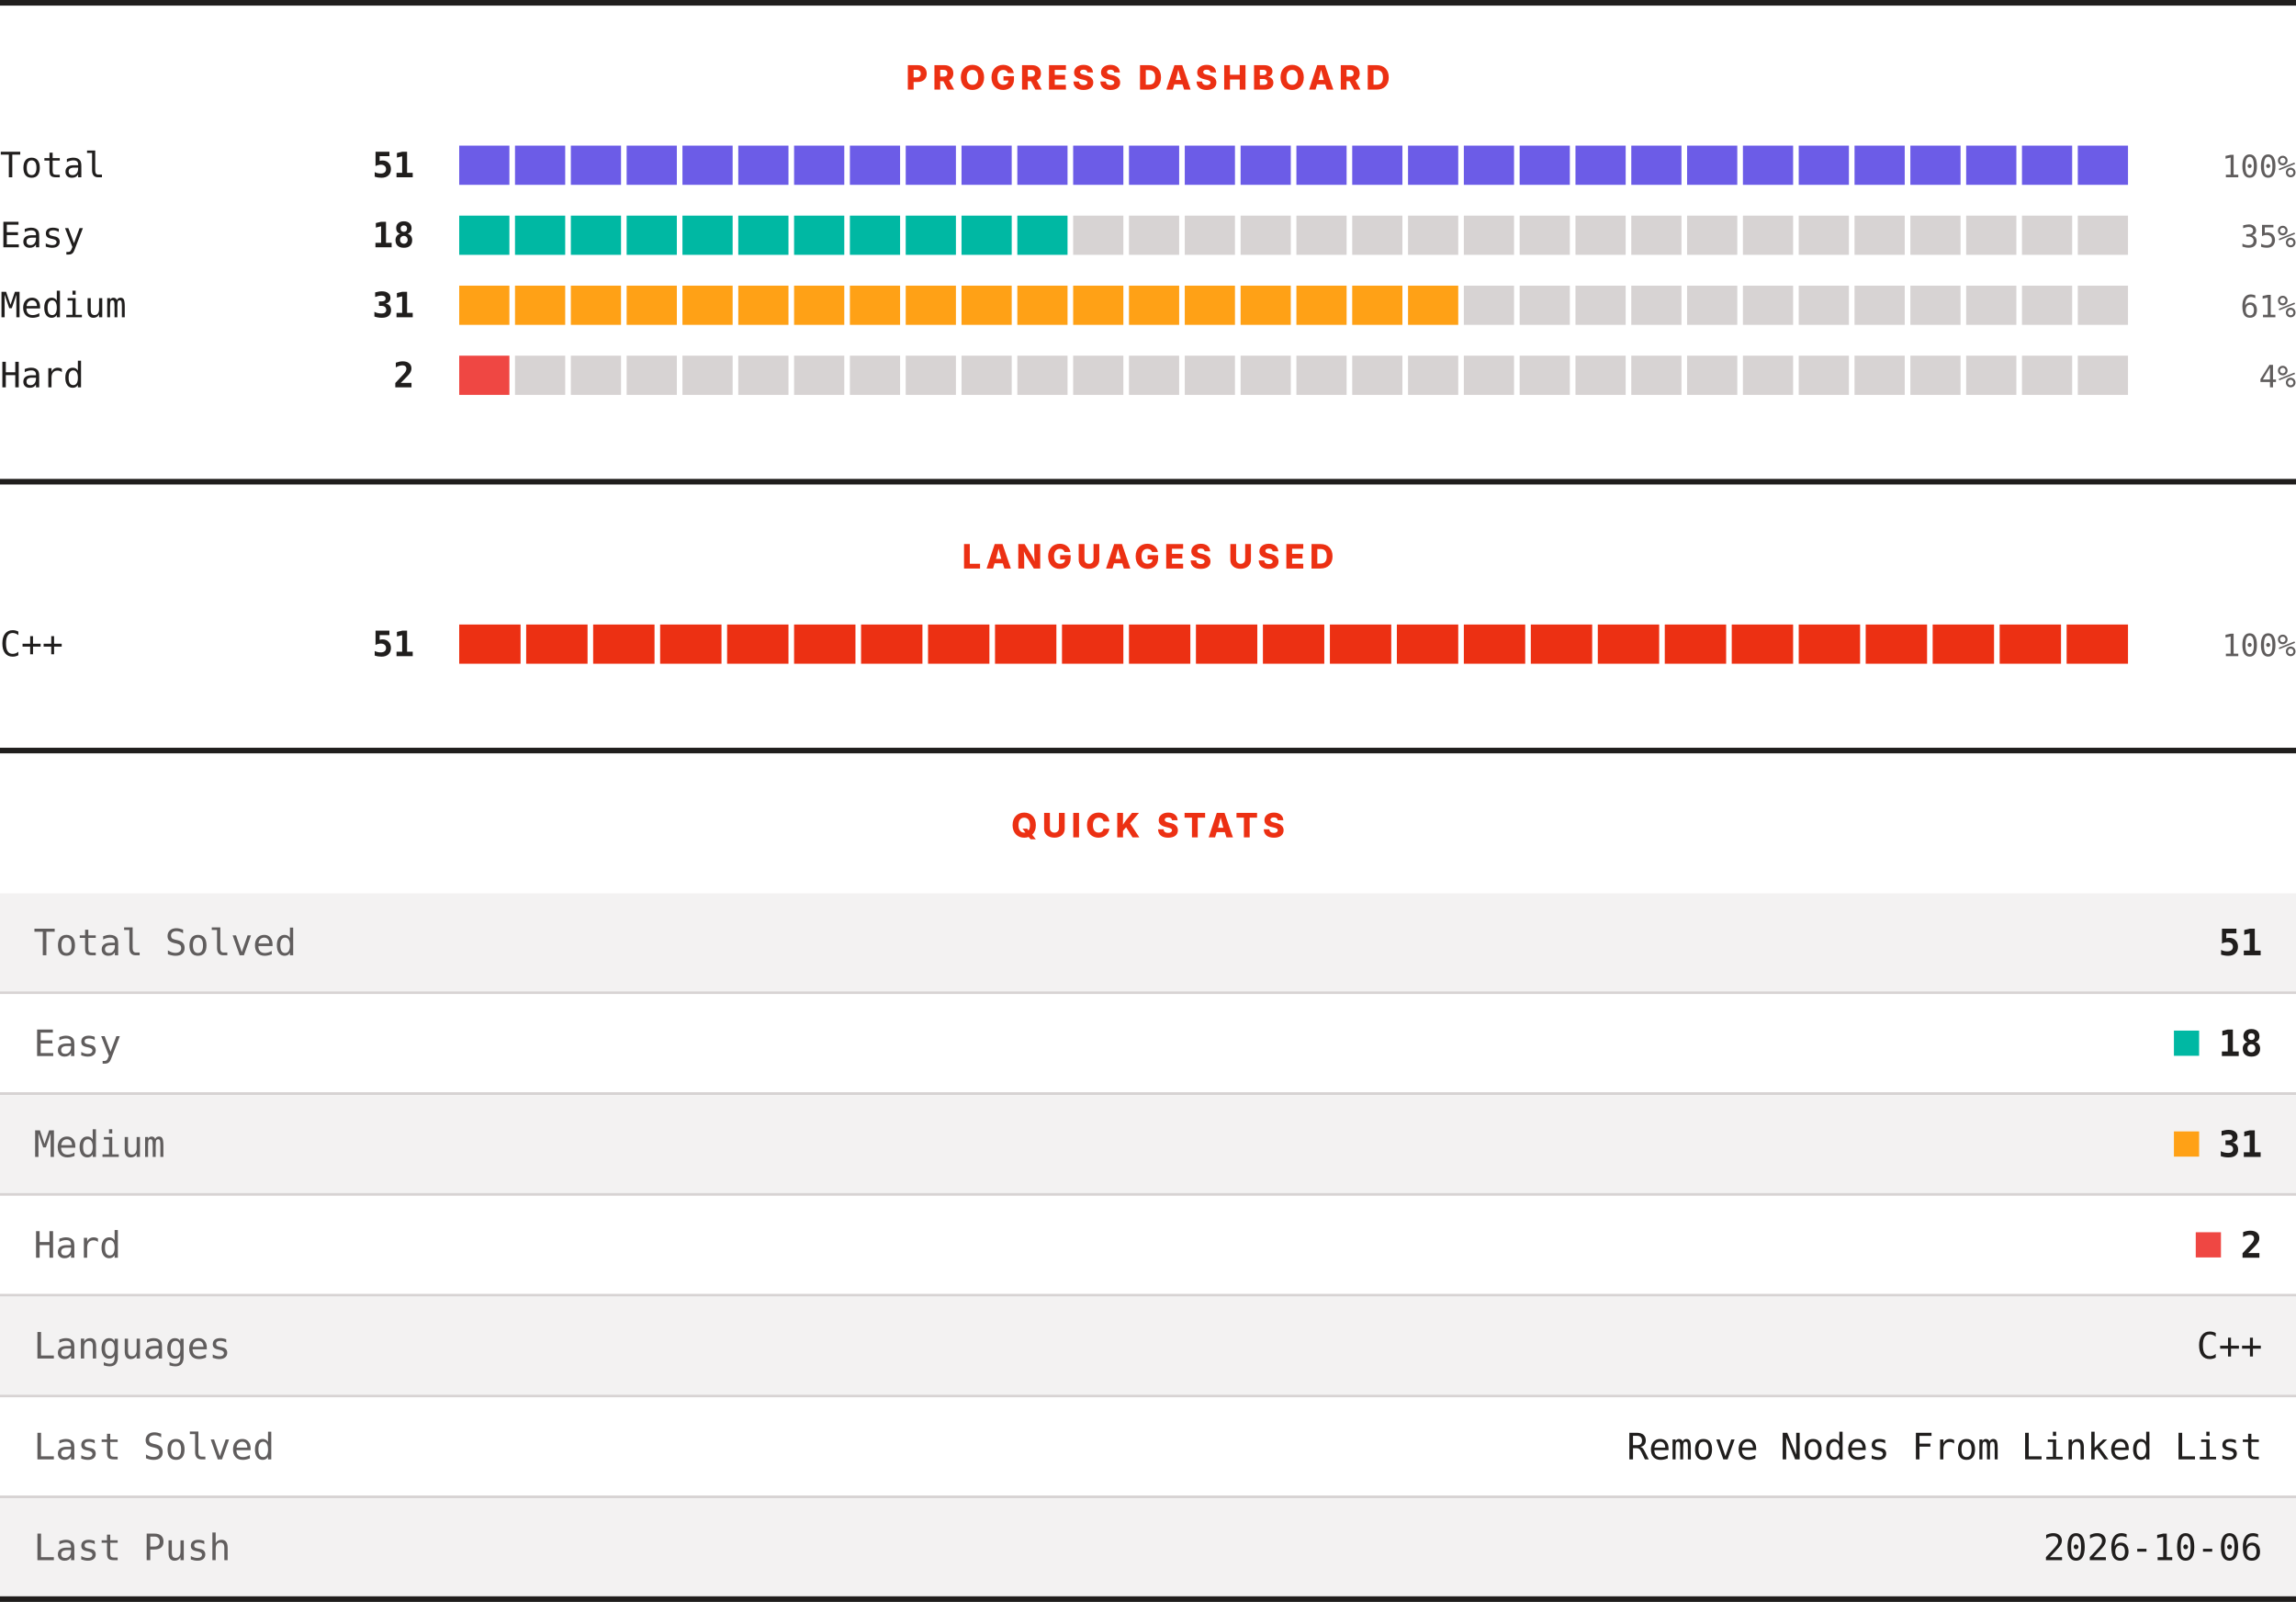
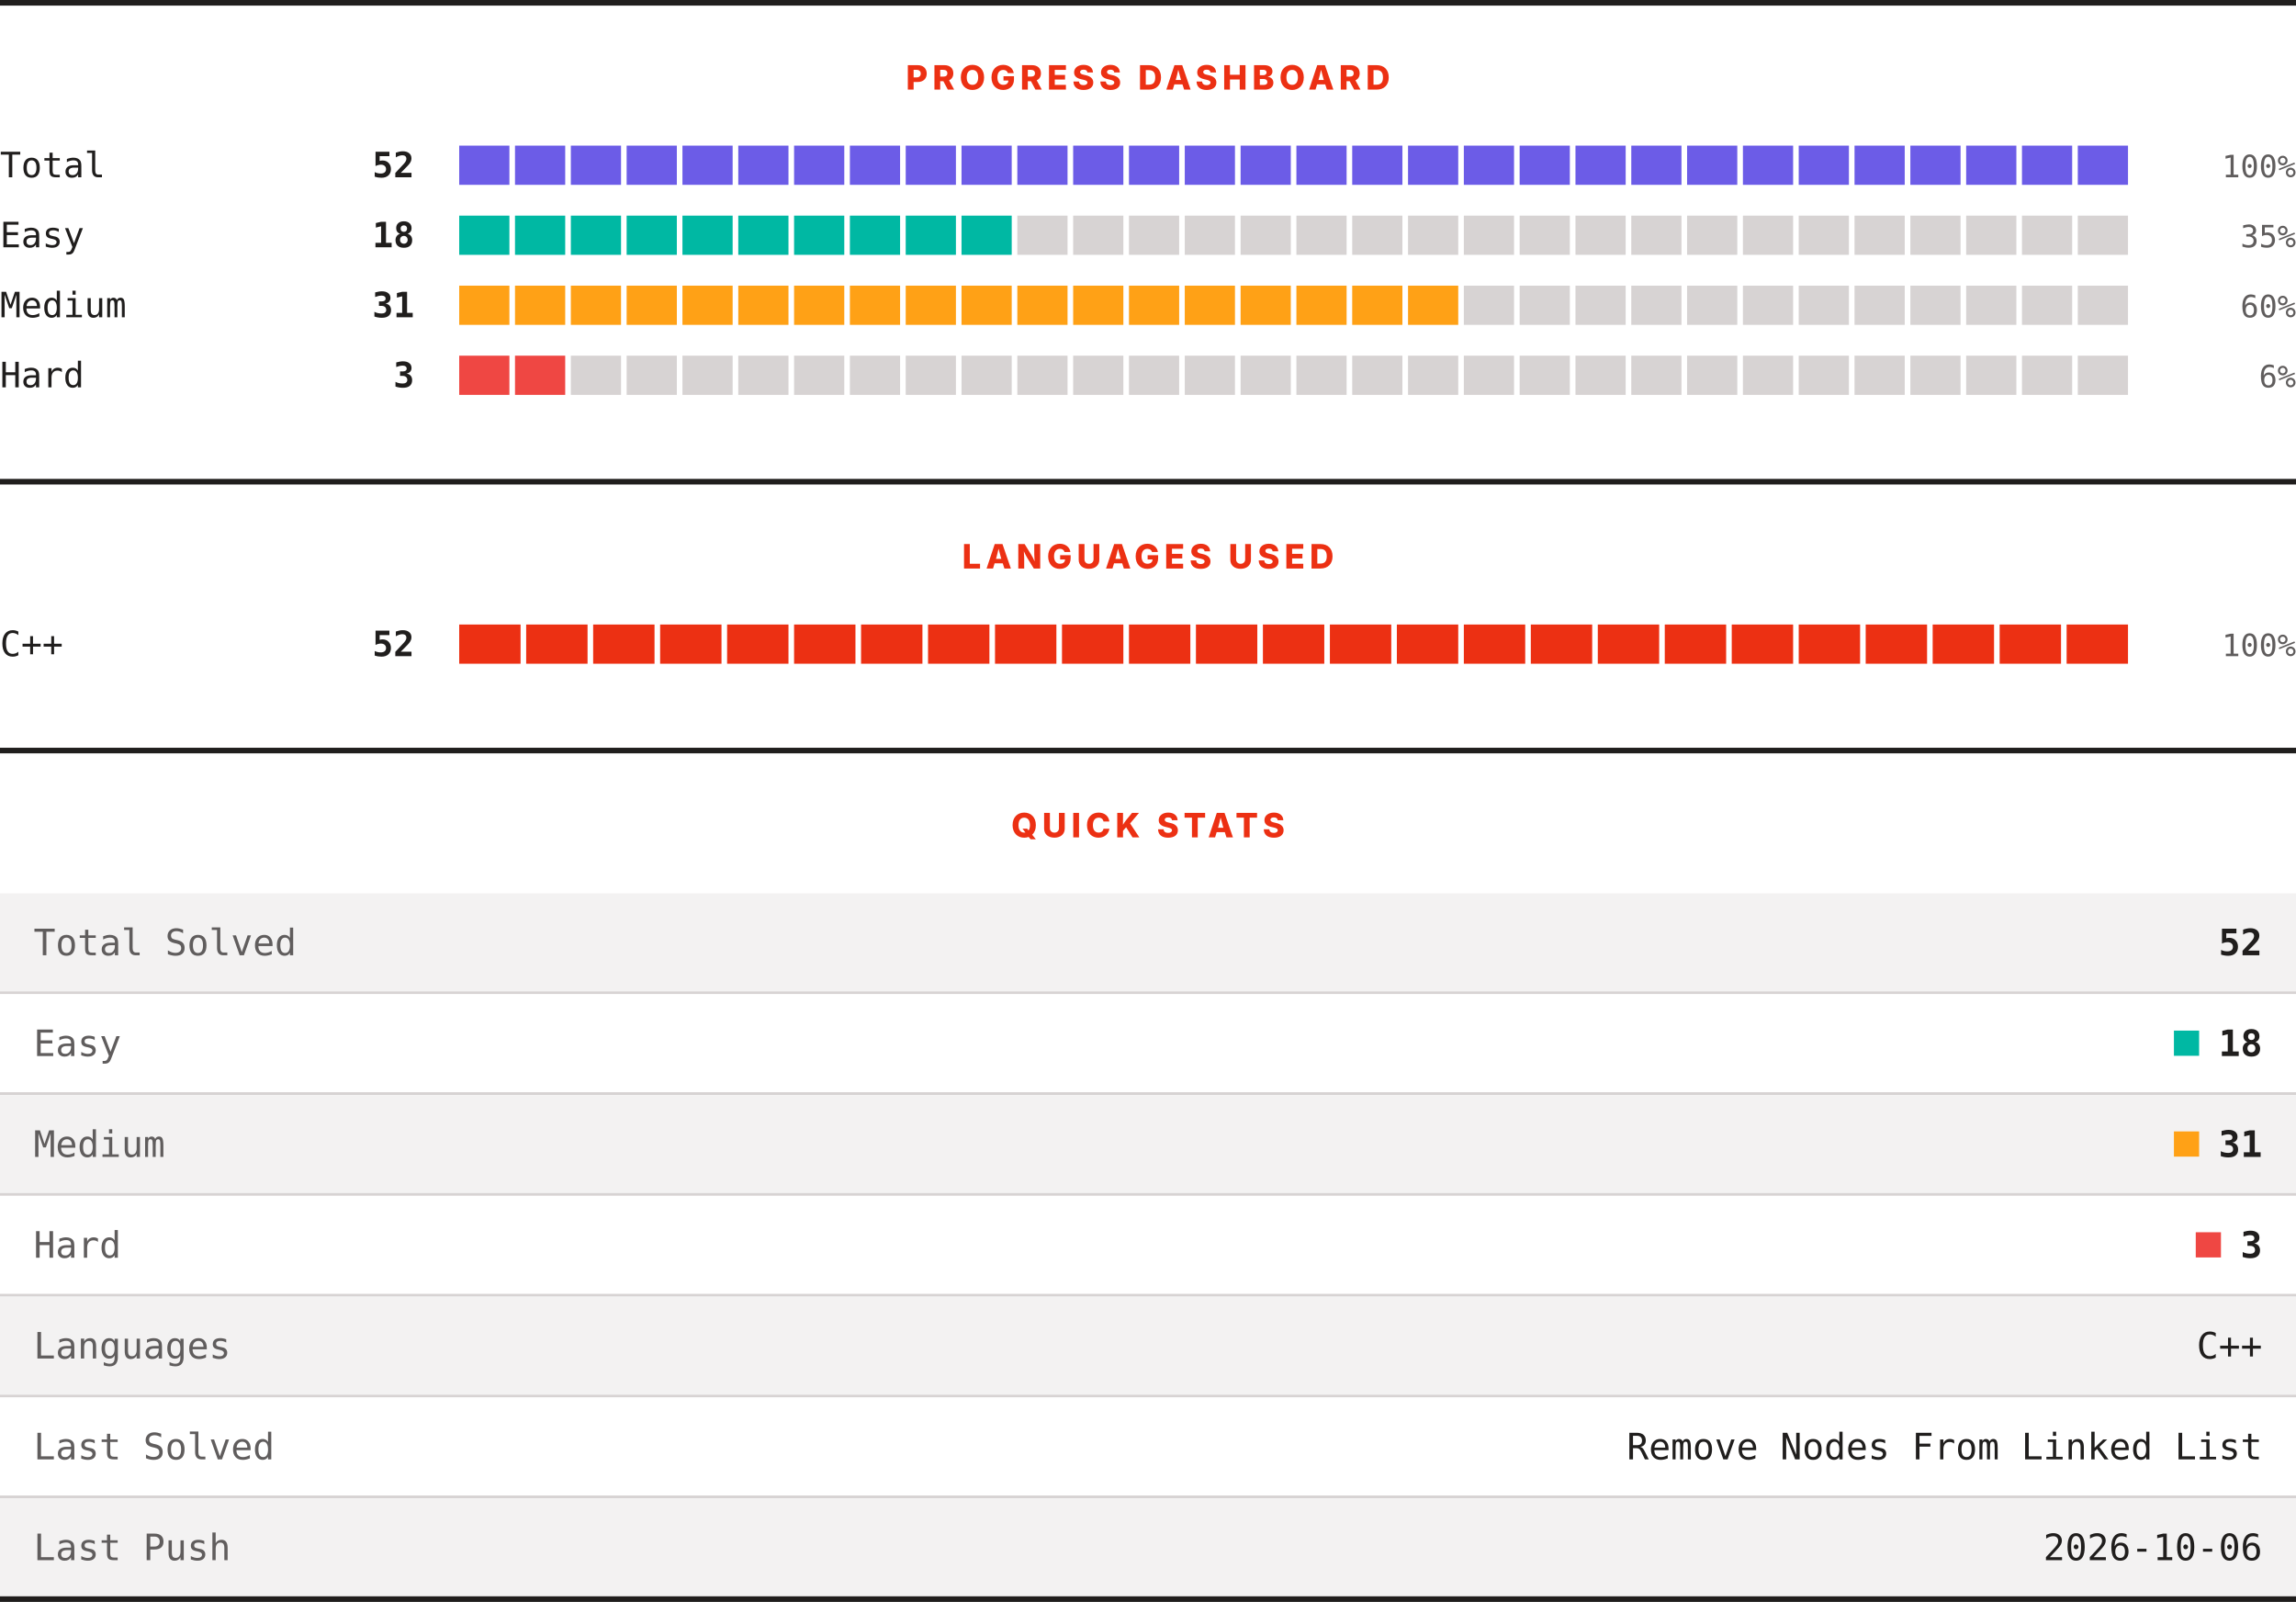
<svg xmlns="http://www.w3.org/2000/svg" width="820" height="572" viewBox="0 0 820 572" role="img" aria-label="LeetCode progress, languages and quick stats">
  <rect width="820" height="572" fill="#ffffff" />
  <rect x="0" y="0" width="820" height="2" fill="#201e1d" />
  <text x="410" y="32" text-anchor="middle" font-family="Archivo, system-ui, -apple-system, Segoe UI, sans-serif" font-size="12" font-weight="800" letter-spacing="1.68" fill="#ec3013">PROGRESS DASHBOARD</text>
  <text x="0" y="63.3" font-family="ui-monospace, SFMono-Regular, Menlo, Consolas, monospace" font-size="12.5" fill="#201e1d">Total</text>
-   <text x="148" y="63.3" text-anchor="end" font-family="ui-monospace, SFMono-Regular, Menlo, Consolas, monospace" font-size="12.5" font-weight="700" fill="#201e1d">51</text>
+   <text x="148" y="63.3" text-anchor="end" font-family="ui-monospace, SFMono-Regular, Menlo, Consolas, monospace" font-size="12.5" font-weight="700" fill="#201e1d">52</text>
  <rect x="164.00" y="52" width="17.93" height="14" fill="#6c5ce7" />
  <rect x="183.93" y="52" width="17.93" height="14" fill="#6c5ce7" />
  <rect x="203.87" y="52" width="17.93" height="14" fill="#6c5ce7" />
  <rect x="223.80" y="52" width="17.93" height="14" fill="#6c5ce7" />
  <rect x="243.73" y="52" width="17.93" height="14" fill="#6c5ce7" />
  <rect x="263.67" y="52" width="17.93" height="14" fill="#6c5ce7" />
  <rect x="283.60" y="52" width="17.93" height="14" fill="#6c5ce7" />
  <rect x="303.53" y="52" width="17.93" height="14" fill="#6c5ce7" />
  <rect x="323.47" y="52" width="17.93" height="14" fill="#6c5ce7" />
  <rect x="343.40" y="52" width="17.93" height="14" fill="#6c5ce7" />
  <rect x="363.33" y="52" width="17.93" height="14" fill="#6c5ce7" />
  <rect x="383.27" y="52" width="17.93" height="14" fill="#6c5ce7" />
  <rect x="403.20" y="52" width="17.93" height="14" fill="#6c5ce7" />
  <rect x="423.13" y="52" width="17.93" height="14" fill="#6c5ce7" />
  <rect x="443.07" y="52" width="17.93" height="14" fill="#6c5ce7" />
  <rect x="463.00" y="52" width="17.93" height="14" fill="#6c5ce7" />
  <rect x="482.93" y="52" width="17.93" height="14" fill="#6c5ce7" />
  <rect x="502.87" y="52" width="17.93" height="14" fill="#6c5ce7" />
  <rect x="522.80" y="52" width="17.93" height="14" fill="#6c5ce7" />
  <rect x="542.73" y="52" width="17.93" height="14" fill="#6c5ce7" />
  <rect x="562.67" y="52" width="17.93" height="14" fill="#6c5ce7" />
  <rect x="582.60" y="52" width="17.93" height="14" fill="#6c5ce7" />
  <rect x="602.53" y="52" width="17.93" height="14" fill="#6c5ce7" />
  <rect x="622.47" y="52" width="17.93" height="14" fill="#6c5ce7" />
  <rect x="642.40" y="52" width="17.93" height="14" fill="#6c5ce7" />
  <rect x="662.33" y="52" width="17.93" height="14" fill="#6c5ce7" />
  <rect x="682.27" y="52" width="17.93" height="14" fill="#6c5ce7" />
  <rect x="702.20" y="52" width="17.93" height="14" fill="#6c5ce7" />
  <rect x="722.13" y="52" width="17.93" height="14" fill="#6c5ce7" />
  <rect x="742.07" y="52" width="17.93" height="14" fill="#6c5ce7" />
  <text x="820" y="63.3" text-anchor="end" font-family="ui-monospace, SFMono-Regular, Menlo, Consolas, monospace" font-size="11" fill="#605d5d">100%</text>
  <text x="0" y="88.3" font-family="ui-monospace, SFMono-Regular, Menlo, Consolas, monospace" font-size="12.5" fill="#201e1d">Easy</text>
  <text x="148" y="88.3" text-anchor="end" font-family="ui-monospace, SFMono-Regular, Menlo, Consolas, monospace" font-size="12.5" font-weight="700" fill="#201e1d">18</text>
  <rect x="164.00" y="77" width="17.93" height="14" fill="#00b8a3" />
  <rect x="183.93" y="77" width="17.93" height="14" fill="#00b8a3" />
  <rect x="203.87" y="77" width="17.93" height="14" fill="#00b8a3" />
  <rect x="223.80" y="77" width="17.93" height="14" fill="#00b8a3" />
  <rect x="243.73" y="77" width="17.93" height="14" fill="#00b8a3" />
  <rect x="263.67" y="77" width="17.93" height="14" fill="#00b8a3" />
  <rect x="283.60" y="77" width="17.93" height="14" fill="#00b8a3" />
  <rect x="303.53" y="77" width="17.93" height="14" fill="#00b8a3" />
  <rect x="323.47" y="77" width="17.93" height="14" fill="#00b8a3" />
  <rect x="343.40" y="77" width="17.93" height="14" fill="#00b8a3" />
-   <rect x="363.33" y="77" width="17.93" height="14" fill="#00b8a3" />
+   <rect x="363.33" y="77" width="17.93" height="14" fill="#d7d3d3" />
  <rect x="383.27" y="77" width="17.93" height="14" fill="#d7d3d3" />
  <rect x="403.20" y="77" width="17.93" height="14" fill="#d7d3d3" />
  <rect x="423.13" y="77" width="17.93" height="14" fill="#d7d3d3" />
  <rect x="443.07" y="77" width="17.93" height="14" fill="#d7d3d3" />
  <rect x="463.00" y="77" width="17.93" height="14" fill="#d7d3d3" />
  <rect x="482.93" y="77" width="17.93" height="14" fill="#d7d3d3" />
  <rect x="502.87" y="77" width="17.93" height="14" fill="#d7d3d3" />
  <rect x="522.80" y="77" width="17.93" height="14" fill="#d7d3d3" />
  <rect x="542.73" y="77" width="17.93" height="14" fill="#d7d3d3" />
  <rect x="562.67" y="77" width="17.93" height="14" fill="#d7d3d3" />
  <rect x="582.60" y="77" width="17.93" height="14" fill="#d7d3d3" />
  <rect x="602.53" y="77" width="17.93" height="14" fill="#d7d3d3" />
  <rect x="622.47" y="77" width="17.93" height="14" fill="#d7d3d3" />
  <rect x="642.40" y="77" width="17.93" height="14" fill="#d7d3d3" />
  <rect x="662.33" y="77" width="17.93" height="14" fill="#d7d3d3" />
  <rect x="682.27" y="77" width="17.93" height="14" fill="#d7d3d3" />
  <rect x="702.20" y="77" width="17.93" height="14" fill="#d7d3d3" />
  <rect x="722.13" y="77" width="17.93" height="14" fill="#d7d3d3" />
  <rect x="742.07" y="77" width="17.93" height="14" fill="#d7d3d3" />
  <text x="820" y="88.3" text-anchor="end" font-family="ui-monospace, SFMono-Regular, Menlo, Consolas, monospace" font-size="11" fill="#605d5d">35%</text>
  <text x="0" y="113.3" font-family="ui-monospace, SFMono-Regular, Menlo, Consolas, monospace" font-size="12.5" fill="#201e1d">Medium</text>
  <text x="148" y="113.3" text-anchor="end" font-family="ui-monospace, SFMono-Regular, Menlo, Consolas, monospace" font-size="12.5" font-weight="700" fill="#201e1d">31</text>
  <rect x="164.00" y="102" width="17.93" height="14" fill="#ffa116" />
  <rect x="183.93" y="102" width="17.93" height="14" fill="#ffa116" />
  <rect x="203.87" y="102" width="17.93" height="14" fill="#ffa116" />
  <rect x="223.80" y="102" width="17.93" height="14" fill="#ffa116" />
  <rect x="243.73" y="102" width="17.93" height="14" fill="#ffa116" />
  <rect x="263.67" y="102" width="17.93" height="14" fill="#ffa116" />
  <rect x="283.60" y="102" width="17.93" height="14" fill="#ffa116" />
  <rect x="303.53" y="102" width="17.93" height="14" fill="#ffa116" />
  <rect x="323.47" y="102" width="17.93" height="14" fill="#ffa116" />
  <rect x="343.40" y="102" width="17.93" height="14" fill="#ffa116" />
  <rect x="363.33" y="102" width="17.93" height="14" fill="#ffa116" />
  <rect x="383.27" y="102" width="17.93" height="14" fill="#ffa116" />
  <rect x="403.20" y="102" width="17.93" height="14" fill="#ffa116" />
  <rect x="423.13" y="102" width="17.93" height="14" fill="#ffa116" />
  <rect x="443.07" y="102" width="17.93" height="14" fill="#ffa116" />
  <rect x="463.00" y="102" width="17.93" height="14" fill="#ffa116" />
  <rect x="482.93" y="102" width="17.93" height="14" fill="#ffa116" />
  <rect x="502.87" y="102" width="17.93" height="14" fill="#ffa116" />
  <rect x="522.80" y="102" width="17.93" height="14" fill="#d7d3d3" />
  <rect x="542.73" y="102" width="17.93" height="14" fill="#d7d3d3" />
  <rect x="562.67" y="102" width="17.93" height="14" fill="#d7d3d3" />
  <rect x="582.60" y="102" width="17.93" height="14" fill="#d7d3d3" />
  <rect x="602.53" y="102" width="17.93" height="14" fill="#d7d3d3" />
  <rect x="622.47" y="102" width="17.93" height="14" fill="#d7d3d3" />
  <rect x="642.40" y="102" width="17.93" height="14" fill="#d7d3d3" />
  <rect x="662.33" y="102" width="17.93" height="14" fill="#d7d3d3" />
  <rect x="682.27" y="102" width="17.93" height="14" fill="#d7d3d3" />
  <rect x="702.20" y="102" width="17.93" height="14" fill="#d7d3d3" />
  <rect x="722.13" y="102" width="17.93" height="14" fill="#d7d3d3" />
  <rect x="742.07" y="102" width="17.93" height="14" fill="#d7d3d3" />
-   <text x="820" y="113.3" text-anchor="end" font-family="ui-monospace, SFMono-Regular, Menlo, Consolas, monospace" font-size="11" fill="#605d5d">61%</text>
+   <text x="820" y="113.3" text-anchor="end" font-family="ui-monospace, SFMono-Regular, Menlo, Consolas, monospace" font-size="11" fill="#605d5d">60%</text>
  <text x="0" y="138.3" font-family="ui-monospace, SFMono-Regular, Menlo, Consolas, monospace" font-size="12.5" fill="#201e1d">Hard</text>
-   <text x="148" y="138.3" text-anchor="end" font-family="ui-monospace, SFMono-Regular, Menlo, Consolas, monospace" font-size="12.5" font-weight="700" fill="#201e1d">2</text>
+   <text x="148" y="138.3" text-anchor="end" font-family="ui-monospace, SFMono-Regular, Menlo, Consolas, monospace" font-size="12.5" font-weight="700" fill="#201e1d">3</text>
  <rect x="164.00" y="127" width="17.93" height="14" fill="#ef4743" />
-   <rect x="183.93" y="127" width="17.93" height="14" fill="#d7d3d3" />
+   <rect x="183.93" y="127" width="17.93" height="14" fill="#ef4743" />
  <rect x="203.87" y="127" width="17.93" height="14" fill="#d7d3d3" />
  <rect x="223.80" y="127" width="17.93" height="14" fill="#d7d3d3" />
  <rect x="243.73" y="127" width="17.93" height="14" fill="#d7d3d3" />
  <rect x="263.67" y="127" width="17.93" height="14" fill="#d7d3d3" />
  <rect x="283.60" y="127" width="17.93" height="14" fill="#d7d3d3" />
  <rect x="303.53" y="127" width="17.93" height="14" fill="#d7d3d3" />
  <rect x="323.47" y="127" width="17.93" height="14" fill="#d7d3d3" />
  <rect x="343.40" y="127" width="17.93" height="14" fill="#d7d3d3" />
  <rect x="363.33" y="127" width="17.93" height="14" fill="#d7d3d3" />
  <rect x="383.27" y="127" width="17.93" height="14" fill="#d7d3d3" />
  <rect x="403.20" y="127" width="17.93" height="14" fill="#d7d3d3" />
  <rect x="423.13" y="127" width="17.93" height="14" fill="#d7d3d3" />
  <rect x="443.07" y="127" width="17.93" height="14" fill="#d7d3d3" />
  <rect x="463.00" y="127" width="17.93" height="14" fill="#d7d3d3" />
  <rect x="482.93" y="127" width="17.93" height="14" fill="#d7d3d3" />
  <rect x="502.87" y="127" width="17.93" height="14" fill="#d7d3d3" />
  <rect x="522.80" y="127" width="17.93" height="14" fill="#d7d3d3" />
  <rect x="542.73" y="127" width="17.93" height="14" fill="#d7d3d3" />
  <rect x="562.67" y="127" width="17.93" height="14" fill="#d7d3d3" />
  <rect x="582.60" y="127" width="17.93" height="14" fill="#d7d3d3" />
  <rect x="602.53" y="127" width="17.93" height="14" fill="#d7d3d3" />
  <rect x="622.47" y="127" width="17.93" height="14" fill="#d7d3d3" />
  <rect x="642.40" y="127" width="17.93" height="14" fill="#d7d3d3" />
  <rect x="662.33" y="127" width="17.93" height="14" fill="#d7d3d3" />
  <rect x="682.27" y="127" width="17.93" height="14" fill="#d7d3d3" />
  <rect x="702.20" y="127" width="17.93" height="14" fill="#d7d3d3" />
  <rect x="722.13" y="127" width="17.93" height="14" fill="#d7d3d3" />
  <rect x="742.07" y="127" width="17.93" height="14" fill="#d7d3d3" />
-   <text x="820" y="138.3" text-anchor="end" font-family="ui-monospace, SFMono-Regular, Menlo, Consolas, monospace" font-size="11" fill="#605d5d">4%</text>
+   <text x="820" y="138.3" text-anchor="end" font-family="ui-monospace, SFMono-Regular, Menlo, Consolas, monospace" font-size="11" fill="#605d5d">6%</text>
  <rect x="0" y="171" width="820" height="2" fill="#201e1d" />
  <text x="410" y="203" text-anchor="middle" font-family="Archivo, system-ui, -apple-system, Segoe UI, sans-serif" font-size="12" font-weight="800" letter-spacing="1.68" fill="#ec3013">LANGUAGES USED</text>
  <text x="0" y="234.3" font-family="ui-monospace, SFMono-Regular, Menlo, Consolas, monospace" font-size="12.5" fill="#201e1d">C++</text>
-   <text x="148" y="234.3" text-anchor="end" font-family="ui-monospace, SFMono-Regular, Menlo, Consolas, monospace" font-size="12.5" font-weight="700" fill="#201e1d">51</text>
+   <text x="148" y="234.3" text-anchor="end" font-family="ui-monospace, SFMono-Regular, Menlo, Consolas, monospace" font-size="12.5" font-weight="700" fill="#201e1d">52</text>
  <rect x="164.00" y="223" width="21.92" height="14" fill="#ec3013" />
  <rect x="187.92" y="223" width="21.92" height="14" fill="#ec3013" />
  <rect x="211.84" y="223" width="21.92" height="14" fill="#ec3013" />
  <rect x="235.76" y="223" width="21.92" height="14" fill="#ec3013" />
  <rect x="259.68" y="223" width="21.92" height="14" fill="#ec3013" />
  <rect x="283.60" y="223" width="21.92" height="14" fill="#ec3013" />
  <rect x="307.52" y="223" width="21.92" height="14" fill="#ec3013" />
  <rect x="331.44" y="223" width="21.92" height="14" fill="#ec3013" />
  <rect x="355.36" y="223" width="21.92" height="14" fill="#ec3013" />
  <rect x="379.28" y="223" width="21.92" height="14" fill="#ec3013" />
  <rect x="403.20" y="223" width="21.92" height="14" fill="#ec3013" />
  <rect x="427.12" y="223" width="21.92" height="14" fill="#ec3013" />
  <rect x="451.04" y="223" width="21.92" height="14" fill="#ec3013" />
  <rect x="474.96" y="223" width="21.92" height="14" fill="#ec3013" />
  <rect x="498.88" y="223" width="21.92" height="14" fill="#ec3013" />
  <rect x="522.80" y="223" width="21.92" height="14" fill="#ec3013" />
  <rect x="546.72" y="223" width="21.92" height="14" fill="#ec3013" />
  <rect x="570.64" y="223" width="21.92" height="14" fill="#ec3013" />
  <rect x="594.56" y="223" width="21.92" height="14" fill="#ec3013" />
  <rect x="618.48" y="223" width="21.92" height="14" fill="#ec3013" />
  <rect x="642.40" y="223" width="21.92" height="14" fill="#ec3013" />
  <rect x="666.32" y="223" width="21.92" height="14" fill="#ec3013" />
  <rect x="690.24" y="223" width="21.92" height="14" fill="#ec3013" />
  <rect x="714.16" y="223" width="21.92" height="14" fill="#ec3013" />
  <rect x="738.08" y="223" width="21.92" height="14" fill="#ec3013" />
  <text x="820" y="234.3" text-anchor="end" font-family="ui-monospace, SFMono-Regular, Menlo, Consolas, monospace" font-size="11" fill="#605d5d">100%</text>
  <rect x="0" y="267" width="820" height="2" fill="#201e1d" />
  <text x="410" y="299" text-anchor="middle" font-family="Archivo, system-ui, -apple-system, Segoe UI, sans-serif" font-size="12" font-weight="800" letter-spacing="1.68" fill="#ec3013">QUICK STATS</text>
  <rect x="0" y="319" width="820" height="35" fill="#f3f2f2" />
  <text x="12" y="341.1" font-family="ui-monospace, SFMono-Regular, Menlo, Consolas, monospace" font-size="13" fill="#605d5d">Total Solved</text>
-   <text x="808" y="341.1" text-anchor="end" font-family="ui-monospace, SFMono-Regular, Menlo, Consolas, monospace" font-size="13" font-weight="700" fill="#201e1d">51</text>
+   <text x="808" y="341.1" text-anchor="end" font-family="ui-monospace, SFMono-Regular, Menlo, Consolas, monospace" font-size="13" font-weight="700" fill="#201e1d">52</text>
  <rect x="0" y="354" width="820" height="1" fill="#d7d3d3" />
  <rect x="0" y="355" width="820" height="35" fill="#ffffff" />
  <text x="12" y="377.1" font-family="ui-monospace, SFMono-Regular, Menlo, Consolas, monospace" font-size="13" fill="#605d5d">Easy</text>
  <rect x="776.4" y="368" width="9" height="9" fill="#00b8a3" />
  <text x="808" y="377.1" text-anchor="end" font-family="ui-monospace, SFMono-Regular, Menlo, Consolas, monospace" font-size="13" font-weight="700" fill="#201e1d">18</text>
  <rect x="0" y="390" width="820" height="1" fill="#d7d3d3" />
  <rect x="0" y="391" width="820" height="35" fill="#f3f2f2" />
  <text x="12" y="413.1" font-family="ui-monospace, SFMono-Regular, Menlo, Consolas, monospace" font-size="13" fill="#605d5d">Medium</text>
  <rect x="776.4" y="404" width="9" height="9" fill="#ffa116" />
  <text x="808" y="413.1" text-anchor="end" font-family="ui-monospace, SFMono-Regular, Menlo, Consolas, monospace" font-size="13" font-weight="700" fill="#201e1d">31</text>
  <rect x="0" y="426" width="820" height="1" fill="#d7d3d3" />
  <rect x="0" y="427" width="820" height="35" fill="#ffffff" />
  <text x="12" y="449.1" font-family="ui-monospace, SFMono-Regular, Menlo, Consolas, monospace" font-size="13" fill="#605d5d">Hard</text>
  <rect x="784.2" y="440" width="9" height="9" fill="#ef4743" />
-   <text x="808" y="449.1" text-anchor="end" font-family="ui-monospace, SFMono-Regular, Menlo, Consolas, monospace" font-size="13" font-weight="700" fill="#201e1d">2</text>
+   <text x="808" y="449.1" text-anchor="end" font-family="ui-monospace, SFMono-Regular, Menlo, Consolas, monospace" font-size="13" font-weight="700" fill="#201e1d">3</text>
  <rect x="0" y="462" width="820" height="1" fill="#d7d3d3" />
  <rect x="0" y="463" width="820" height="35" fill="#f3f2f2" />
  <text x="12" y="485.1" font-family="ui-monospace, SFMono-Regular, Menlo, Consolas, monospace" font-size="13" fill="#605d5d">Languages</text>
  <text x="808" y="485.1" text-anchor="end" font-family="ui-monospace, SFMono-Regular, Menlo, Consolas, monospace" font-size="13" fill="#201e1d">C++</text>
  <rect x="0" y="498" width="820" height="1" fill="#d7d3d3" />
  <rect x="0" y="499" width="820" height="35" fill="#ffffff" />
  <text x="12" y="521.1" font-family="ui-monospace, SFMono-Regular, Menlo, Consolas, monospace" font-size="13" fill="#605d5d">Last Solved</text>
  <text x="808" y="521.1" text-anchor="end" font-family="ui-monospace, SFMono-Regular, Menlo, Consolas, monospace" font-size="13" fill="#201e1d">Remove Nodes From Linked List</text>
  <rect x="0" y="534" width="820" height="1" fill="#d7d3d3" />
  <rect x="0" y="535" width="820" height="35" fill="#f3f2f2" />
  <text x="12" y="557.1" font-family="ui-monospace, SFMono-Regular, Menlo, Consolas, monospace" font-size="13" fill="#605d5d">Last Push</text>
  <text x="808" y="557.1" text-anchor="end" font-family="ui-monospace, SFMono-Regular, Menlo, Consolas, monospace" font-size="13" fill="#201e1d">2026-10-06</text>
  <rect x="0" y="570" width="820" height="2" fill="#201e1d" />
</svg>
